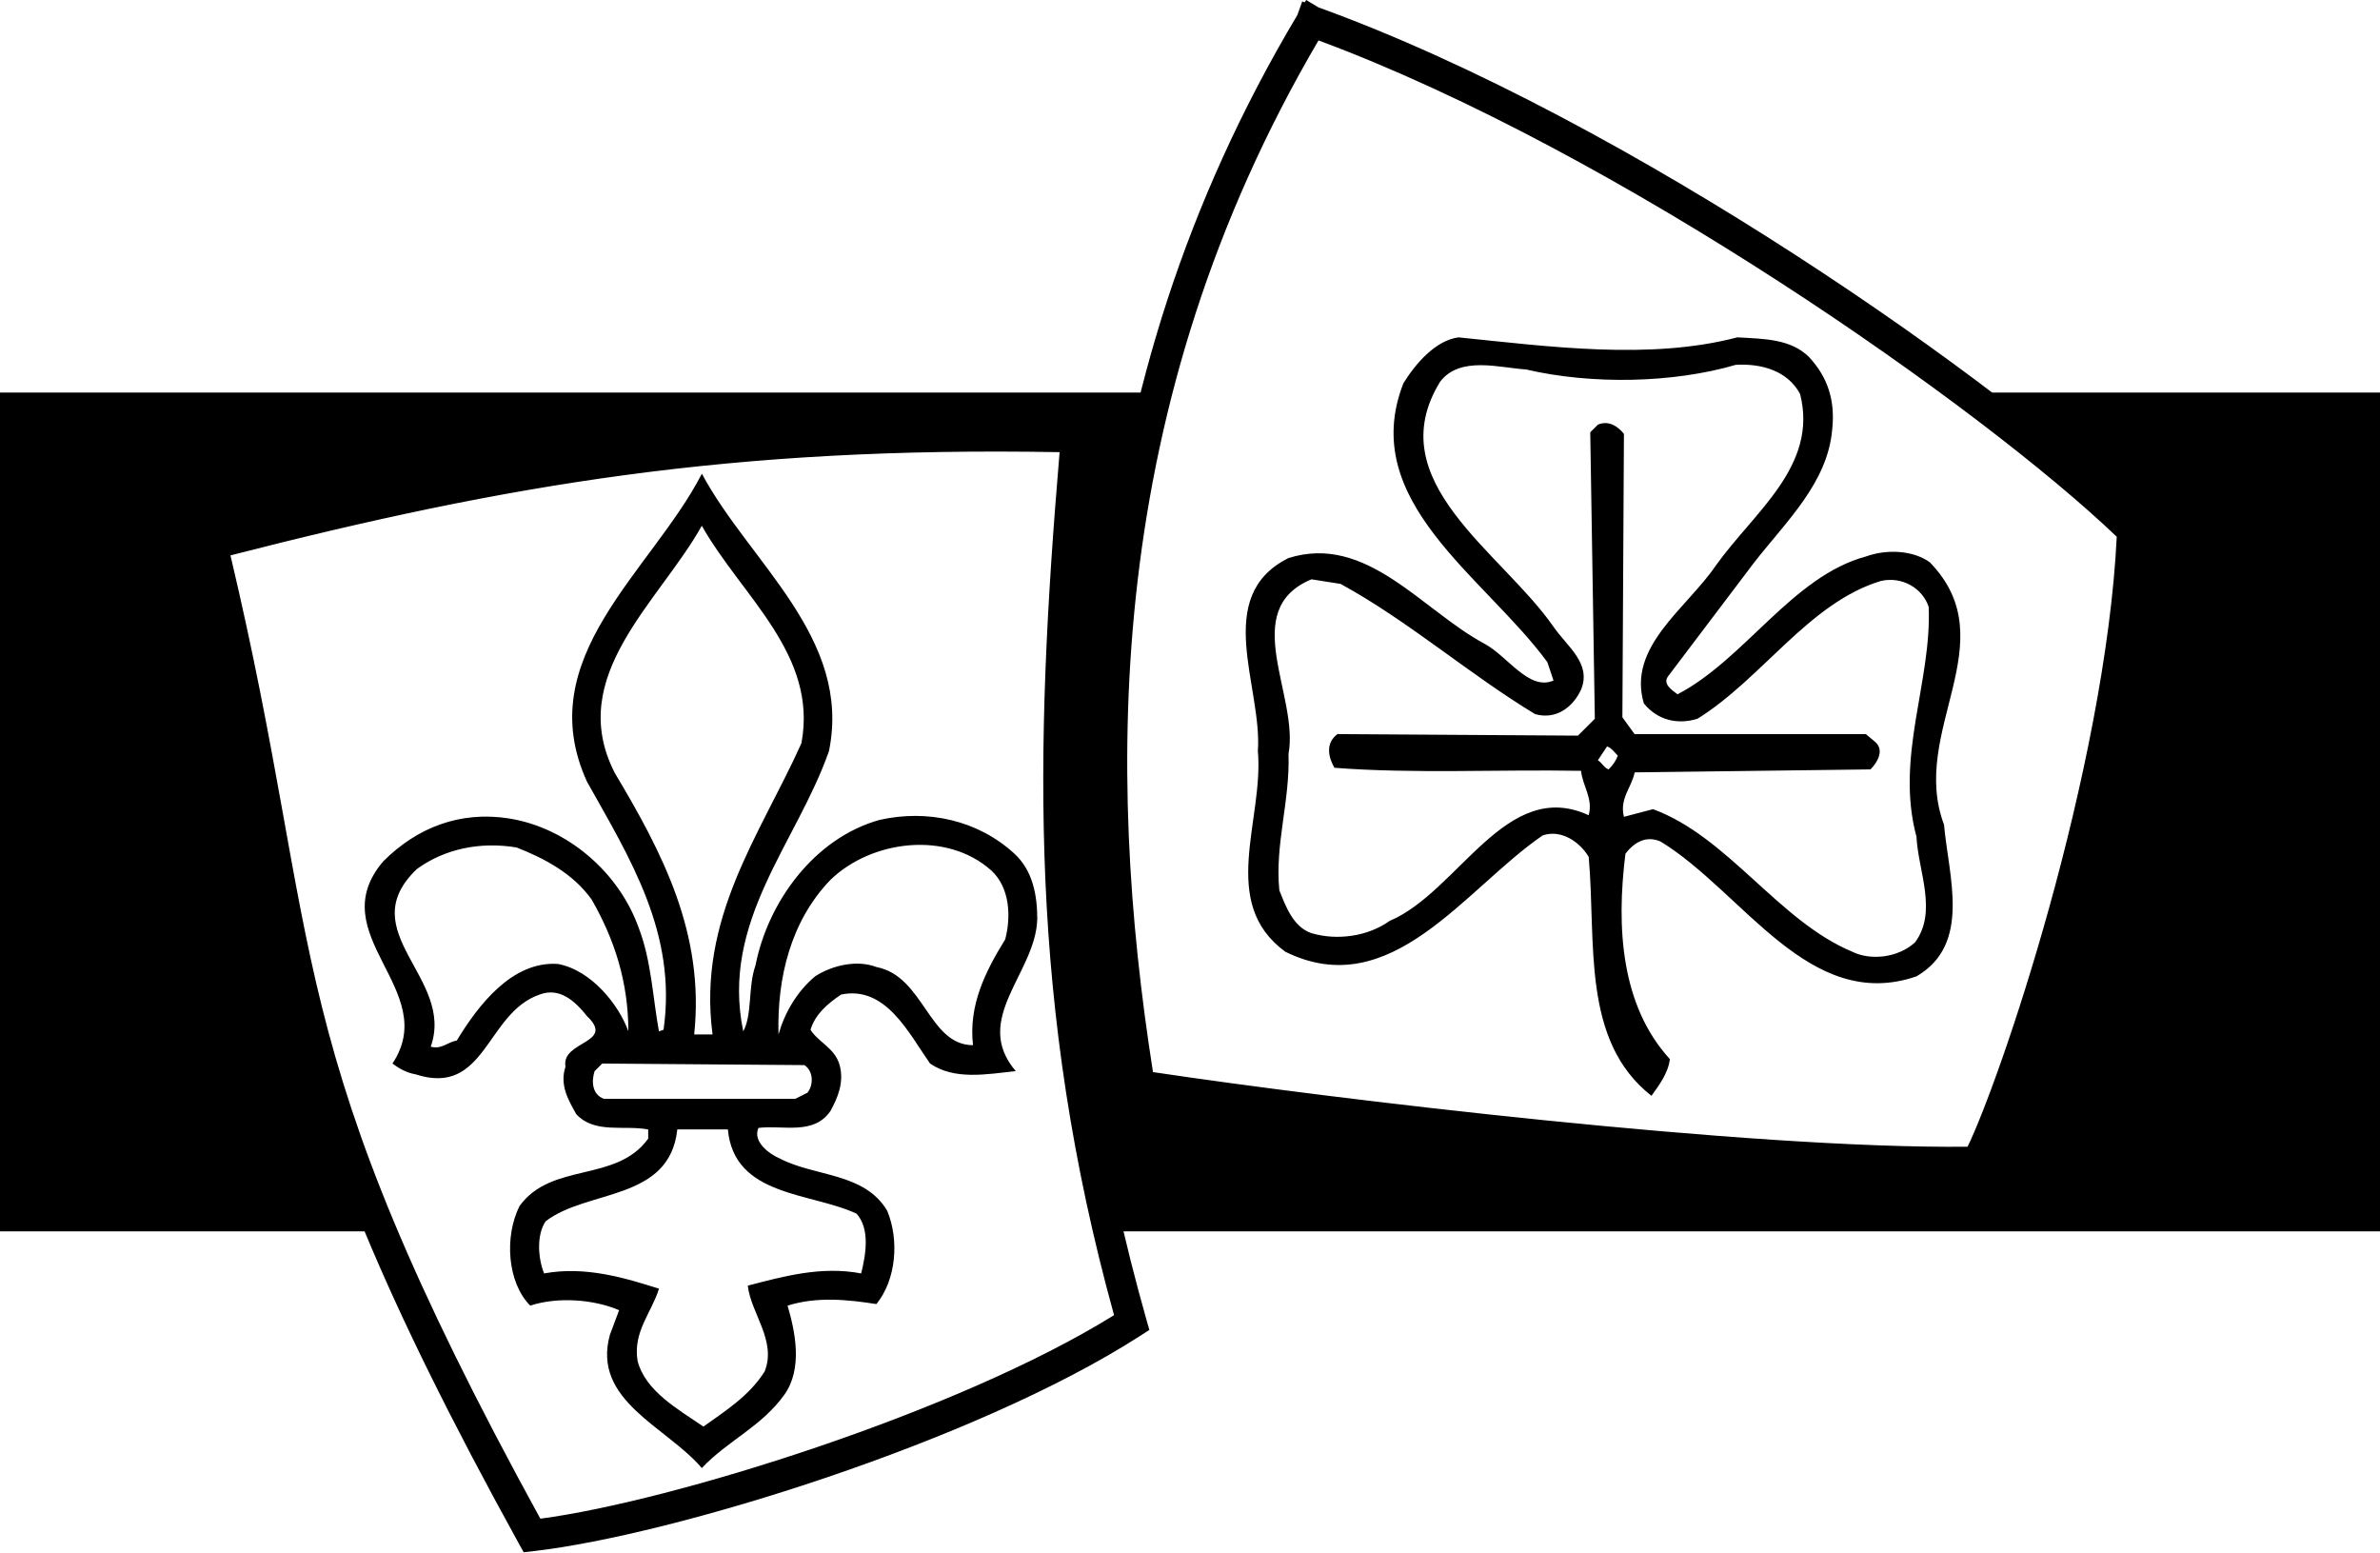
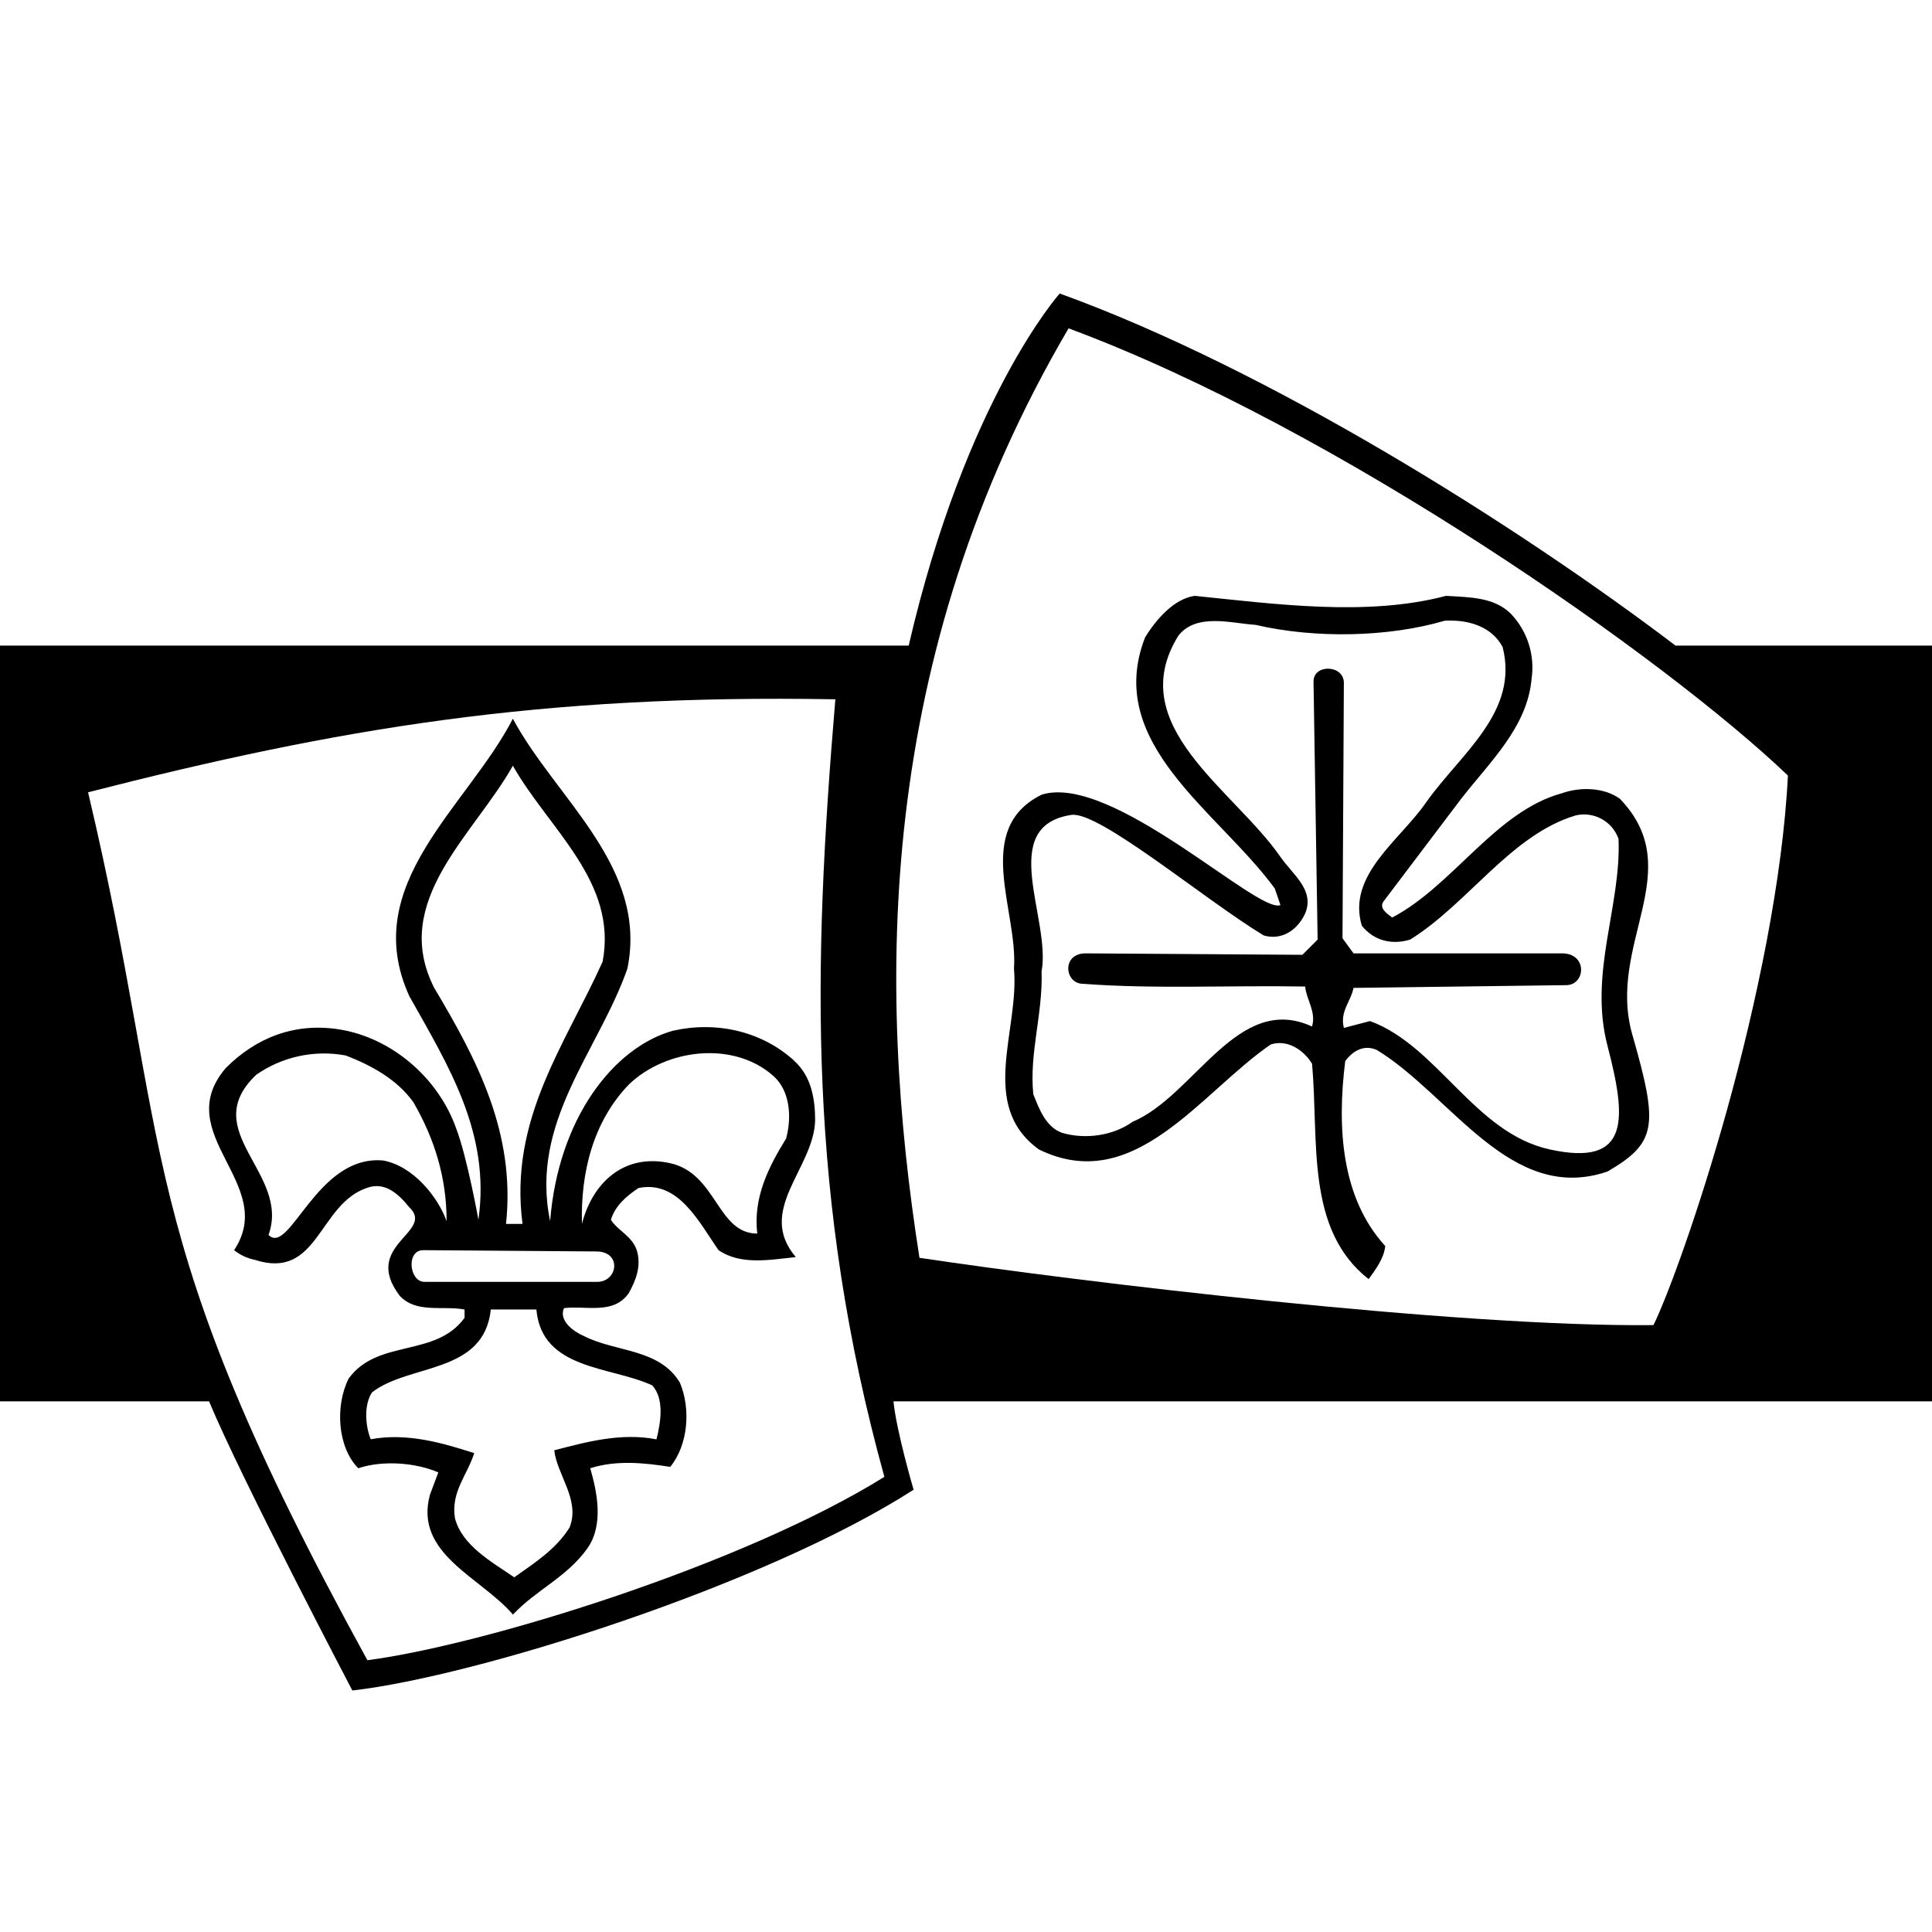
- <svg xmlns="http://www.w3.org/2000/svg" height="24" width="36.805" version="1.1" viewBox="0 0 36.805 24">
-   <path id="pbsmidata-logo" style="fill:currentColor;stroke-width:1.534" d="M 29.85,8.698 C 29.59,8.509 29.187,8.485 28.855,8.604 27.718,8.911 26.984,10.191 25.942,10.735 25.847,10.664 25.705,10.57 25.8,10.451 L 27.126,8.698 C 27.624,8.059 28.263,7.467 28.334,6.638 28.382,6.187 28.263,5.832 27.979,5.524 27.695,5.24 27.292,5.24 26.866,5.216 c -1.35,0.355 -2.913,0.142 -4.311,0 -0.355,0.047 -0.663,0.403 -0.853,0.711 -0.711,1.824 1.255,2.985 2.227,4.311 l 0.095,0.284 c -0.379,0.166 -0.711,-0.379 -1.066,-0.568 -0.971,-0.521 -1.824,-1.705 -3.032,-1.326 -1.184,0.592 -0.403,1.99 -0.474,2.985 0.095,1.066 -0.616,2.345 0.426,3.103 1.634,0.805 2.771,-0.971 3.979,-1.8 0.284,-0.095 0.568,0.095 0.711,0.332 0.118,1.326 -0.118,2.842 0.971,3.695 0.118,-0.166 0.261,-0.355 0.284,-0.568 -0.758,-0.829 -0.829,-2.037 -0.687,-3.174 0.142,-0.189 0.332,-0.284 0.545,-0.189 1.279,0.782 2.298,2.653 3.956,2.084 0.853,-0.497 0.497,-1.54 0.426,-2.345 -0.545,-1.445 0.971,-2.819 -0.213,-4.05 z m -4.974,3.198 c -0.071,-0.024 -0.095,-0.095 -0.166,-0.142 l 0.142,-0.213 c 0.071,0.024 0.118,0.095 0.166,0.142 -0.024,0.071 -0.071,0.142 -0.142,0.213 z m 4.761,1.042 c 0.024,0.521 0.332,1.161 -0.024,1.634 -0.261,0.237 -0.687,0.284 -0.971,0.142 -1.137,-0.474 -1.919,-1.777 -3.079,-2.203 l -0.45,0.118 c -0.071,-0.284 0.118,-0.45 0.166,-0.687 L 28.926,11.896 c 0.118,-0.118 0.213,-0.308 0.071,-0.426 L 28.855,11.351 h -3.577 l -0.189,-0.261 0.024,-4.382 C 25.018,6.59 24.876,6.495 24.71,6.566 l -0.118,0.118 0.071,4.429 -0.261,0.261 -3.719,-0.024 c -0.189,0.142 -0.142,0.355 -0.047,0.521 1.232,0.095 2.534,0.024 3.814,0.047 0.024,0.237 0.189,0.426 0.118,0.687 -1.279,-0.592 -2.013,1.184 -3.079,1.634 -0.332,0.237 -0.805,0.308 -1.208,0.189 -0.284,-0.095 -0.403,-0.426 -0.497,-0.663 -0.071,-0.711 0.166,-1.374 0.142,-2.108 0.166,-0.9 -0.782,-2.227 0.355,-2.7 l 0.45,0.071 c 1.042,0.568 1.99,1.398 3.008,2.013 0.332,0.095 0.592,-0.118 0.711,-0.379 0.166,-0.403 -0.213,-0.663 -0.426,-0.971 -0.805,-1.161 -2.7,-2.25 -1.753,-3.79 0.308,-0.403 0.924,-0.213 1.326,-0.189 1.019,0.237 2.274,0.213 3.245,-0.071 0.403,-0.024 0.805,0.095 0.995,0.45 0.284,1.113 -0.711,1.824 -1.303,2.653 -0.45,0.663 -1.374,1.255 -1.113,2.132 0.213,0.261 0.521,0.332 0.829,0.237 0.995,-0.616 1.729,-1.8 2.842,-2.132 0.332,-0.071 0.64,0.118 0.734,0.403 0.047,1.161 -0.521,2.321 -0.189,3.553 z M 16.041,14.217 c 0,-0.379 -0.071,-0.758 -0.355,-1.019 -0.568,-0.521 -1.35,-0.687 -2.084,-0.521 -1.019,0.284 -1.729,1.279 -1.919,2.25 -0.118,0.332 -0.047,0.758 -0.189,1.019 -0.355,-1.705 0.829,-2.913 1.326,-4.335 0.355,-1.753 -1.232,-2.913 -1.966,-4.287 -0.782,1.516 -2.653,2.842 -1.777,4.761 0.663,1.184 1.398,2.345 1.184,3.837 l -0.071,0.024 C 10.095,15.425 10.072,14.857 9.882,14.359 9.574,13.483 8.769,12.796 7.869,12.654 7.111,12.536 6.448,12.796 5.927,13.317 c -0.971,1.137 0.9,1.99 0.142,3.127 0.095,0.071 0.213,0.142 0.355,0.166 1.09,0.355 1.09,-0.947 1.919,-1.232 0.308,-0.118 0.545,0.095 0.734,0.332 0.45,0.426 -0.403,0.379 -0.332,0.782 -0.095,0.284 0.047,0.521 0.166,0.734 0.284,0.308 0.734,0.166 1.113,0.237 v 0.142 c -0.497,0.687 -1.492,0.355 -1.99,1.042 -0.237,0.474 -0.189,1.184 0.166,1.54 0.426,-0.142 0.995,-0.095 1.374,0.071 l -0.142,0.379 c -0.284,1.019 0.876,1.421 1.421,2.061 0.403,-0.426 0.924,-0.64 1.279,-1.137 0.284,-0.403 0.166,-0.971 0.047,-1.374 0.45,-0.142 0.924,-0.095 1.374,-0.024 0.308,-0.379 0.355,-0.995 0.166,-1.445 -0.355,-0.592 -1.113,-0.521 -1.658,-0.805 -0.166,-0.071 -0.426,-0.261 -0.332,-0.474 0.379,-0.047 0.853,0.118 1.113,-0.261 0.118,-0.213 0.213,-0.45 0.142,-0.711 -0.071,-0.261 -0.332,-0.355 -0.45,-0.545 0.071,-0.237 0.261,-0.403 0.474,-0.545 0.687,-0.142 1.042,0.592 1.374,1.066 0.379,0.261 0.876,0.166 1.326,0.118 -0.687,-0.805 0.308,-1.516 0.332,-2.345 z M 9.503,11.943 c -0.758,-1.492 0.687,-2.629 1.35,-3.814 0.616,1.09 1.8,1.99 1.54,3.364 -0.64,1.421 -1.611,2.7 -1.374,4.501 h -0.284 c 0.166,-1.563 -0.497,-2.819 -1.232,-4.05 z m -0.876,2.961 c -0.711,-0.047 -1.232,0.64 -1.563,1.184 -0.142,0.024 -0.237,0.142 -0.403,0.095 0.379,-1.066 -1.232,-1.777 -0.213,-2.748 0.426,-0.308 0.971,-0.426 1.54,-0.332 0.426,0.166 0.876,0.403 1.161,0.805 0.355,0.616 0.568,1.279 0.568,2.037 C 9.574,15.544 9.148,14.999 8.627,14.904 Z m 4.619,3.861 c 0.213,0.237 0.142,0.64 0.071,0.924 -0.616,-0.118 -1.208,0.047 -1.753,0.189 0.047,0.426 0.45,0.853 0.261,1.326 -0.237,0.379 -0.616,0.616 -0.947,0.853 -0.379,-0.261 -0.9,-0.545 -1.019,-1.019 -0.071,-0.45 0.213,-0.734 0.332,-1.113 C 9.669,19.76 9.053,19.571 8.414,19.689 8.319,19.452 8.295,19.097 8.437,18.884 9.077,18.386 10.356,18.576 10.474,17.462 h 0.782 c 0.095,1.042 1.279,0.971 1.99,1.303 z m -0.758,-1.871 -0.189,0.095 H 9.337 C 9.148,16.918 9.148,16.704 9.195,16.562 l 0.118,-0.118 3.127,0.024 c 0.142,0.095 0.142,0.308 0.047,0.426 z m 1.066,-1.942 c -0.308,-0.118 -0.687,-0.024 -0.947,0.142 -0.284,0.237 -0.474,0.568 -0.568,0.9 -0.024,-0.876 0.189,-1.753 0.805,-2.392 0.64,-0.616 1.8,-0.758 2.487,-0.142 0.284,0.261 0.308,0.711 0.213,1.066 -0.308,0.497 -0.568,1.019 -0.497,1.634 -0.687,0 -0.758,-1.066 -1.492,-1.208 z m 3.092,-8.437 C 11.392,6.398 7.83,7.006 3.46,8.124 l -4.737e-4,-9.232e-4 -0.207,0.05 c -0.009,0.002 -0.017,0.004 -0.026,0.006 l -0.009,0.002 -0.217,0.053 9.476e-4,0.003 -0.004,9.247e-4 0.058,0.226 v 4.739e-4 C 4.617,14.922 3.746,16.111 8.021,23.861 L 8.098,24 8.256,23.982 c 2.141,-0.245 6.823,-1.687 9.37,-3.324 l 0.148,-0.095 -0.048,-0.169 C 16.345,15.515 16.462,11.589 16.876,6.772 l 0.021,-0.252 z M 16.386,6.991 C 15.995,11.64 15.911,15.565 17.228,20.334 14.817,21.834 10.391,23.213 8.356,23.481 4.27,16.034 5.036,14.804 3.564,8.587 7.845,7.49 11.315,6.901 16.386,6.991 Z M 20.199,0 l -0.022,0.036 -0.039,-0.014 -0.075,0.21 C 16.55,6.117 16.609,12.039 17.382,16.825 l 0.027,0.17 0.171,0.026 c 2.736,0.416 9.53,1.247 13.008,1.187 l 0.139,-0.002 0.066,-0.123 c 0.283,-0.532 0.831,-2.043 1.352,-3.923 0.521,-1.879 0.999,-4.095 1.075,-5.95 l 0.005,-0.105 -0.076,-0.074 C 31.007,5.952 25.208,1.858 20.389,0.114 Z m 0.191,0.625 c 4.633,1.72 10.259,5.679 12.344,7.674 -0.086,1.77 -0.539,3.911 -1.045,5.735 -0.491,1.77 -1.019,3.198 -1.262,3.696 -3.382,0.036 -9.843,-0.741 -12.597,-1.154 -0.732,-4.657 -0.752,-10.304 2.559,-15.95 z M 7.4902588e-5,6.069 V 19.038 H 5.894 C 4.256,15.133 4.465,13.286 3.285,8.409 7.757,7.254 11.311,6.633 16.64,6.751 16.266,11.102 16.137,14.758 17.134,19.038 H 36.805 V 6.069 H 30.406 c 1.083,0.808 1.983,1.554 2.578,2.132 -0.149,3.643 -1.895,8.823 -2.4,9.771 C 27.15,18.031 20.34,17.202 17.616,16.787 17.1,13.594 16.905,9.908 17.882,6.069 Z" clip-path="none" />
+ <svg xmlns="http://www.w3.org/2000/svg" viewBox="0 0 24 24" width="24" style="enable-background:new 0 0 24 24">
+   <path fill="currentColor" d="M9.87 13.18c-.412-.376-.978-.496-1.51-.376-.737.205-1.427 1.092-1.526 2.366-.257-1.235.6-2.11.96-3.138.258-1.269-.891-2.11-1.423-3.104-.566 1.098-1.92 2.058-1.286 3.447.48.857 1.012 1.698.858 2.778 0 0-.138-.772-.275-1.132-.223-.634-.806-1.132-1.457-1.234-.549-.086-1.029.102-1.406.48-.703.823.651 1.44.103 2.263a.596.596 0 00.257.12c.789.257.789-.686 1.389-.892.223-.085.394.07.531.24.326.31-.6.466-.12 1.098.206.223.532.12.806.171v.103c-.36.498-1.08.257-1.44.755-.172.343-.137.857.12 1.114.308-.103.72-.068.994.052l-.103.274c-.205.737.635 1.029 1.03 1.492.29-.309.668-.463.925-.823.206-.292.12-.703.035-.995.325-.103.668-.068.994-.017.223-.274.257-.72.12-1.046-.257-.429-.806-.377-1.2-.583-.12-.051-.309-.188-.24-.343.274-.034.617.086.806-.188.085-.155.154-.326.103-.515-.052-.188-.24-.257-.326-.394.051-.172.188-.292.343-.395.497-.102.754.43.994.772.275.189.635.12.96.086-.497-.583.223-1.098.24-1.698 0-.274-.05-.548-.257-.737zm-4.476-.908c-.549-1.08.497-1.903.977-2.76.446.788 1.304 1.44 1.115 2.434-.463 1.03-1.166 1.955-.995 3.258h-.205c.12-1.131-.36-2.04-.892-2.932zm-.635 2.144c-.826-.075-1.159 1.19-1.423.925.275-.771-.891-1.286-.154-1.989a1.47 1.47 0 011.115-.24c.308.12.634.292.84.583.257.446.411.926.411 1.475-.103-.292-.411-.686-.789-.754zm3.344 2.794c.154.172.103.463.052.67-.446-.086-.875.034-1.27.136.035.309.327.618.19.96-.172.275-.446.446-.687.618-.274-.189-.651-.394-.737-.737-.051-.326.154-.532.24-.806-.377-.12-.823-.257-1.286-.172-.068-.171-.086-.428.017-.583.463-.36 1.39-.223 1.475-1.029h.566c.068.755.926.703 1.44.943zm-.686-1.286H5.274c-.192 0-.231-.394-.017-.394l2.15.016c.321 0 .27.378.01.378zm2.35-1.783c-.223.36-.412.737-.36 1.183-.498 0-.503-.745-1.08-.874s-.968.245-1.098.754c-.017-.634.137-1.269.583-1.732.463-.445 1.303-.548 1.8-.102.206.188.223.514.154.771z" />
+   <path d="M24 8.02h-3.186c-1.998-1.516-5.071-3.441-7.65-4.374 0 0-1.164 1.3-1.876 4.374H0v9.388h2.597C2.992 18.36 4.377 21 4.377 21c1.55-.177 5.128-1.309 6.972-2.494 0 0-.215-.734-.25-1.098H24V8.02zM13.275 4.079C16.629 5.324 20.7 8.19 22.21 9.634c-.063 1.281-.39 2.831-.756 4.152-.356 1.28-.738 2.315-.914 2.675-2.448.026-7.125-.537-9.118-.836-.53-3.371-.545-7.459 1.852-11.546zM4.564 20.624c-2.959-5.39-2.404-6.281-3.47-10.782 3.1-.793 5.611-1.22 9.283-1.155-.283 3.366-.344 6.207.609 9.659-1.745 1.086-4.95 2.084-6.422 2.278z" />
+   <path d="M12.904 14.278c1.184.583 2.007-.703 2.881-1.303.206-.068.412.069.514.24.086.96-.085 2.058.703 2.675.086-.12.19-.257.206-.411-.548-.6-.6-1.475-.497-2.298.103-.137.24-.206.394-.137.926.566 1.664 1.92 2.864 1.509.617-.36.632-.57.309-1.698-.324-1.128.703-2.04-.155-2.932-.188-.137-.48-.154-.72-.069-.823.223-1.355 1.15-2.109 1.544-.069-.052-.171-.12-.103-.206l.96-1.269c.36-.463.823-.892.875-1.492a.966.966 0 00-.257-.806c-.206-.205-.498-.205-.806-.223-.978.258-2.11.103-3.121 0-.257.035-.48.292-.617.515-.515 1.32.908 2.16 1.611 3.12l.07.206c-.275.12-2.093-1.646-2.967-1.371-.858.428-.292 1.44-.343 2.16.068.772-.446 1.698.308 2.246zm.404-4.155c.343-.052 1.654 1.052 2.391 1.498.24.068.429-.086.515-.275.12-.291-.155-.48-.309-.703-.583-.84-1.955-1.629-1.269-2.743.223-.292.669-.155.96-.138.738.172 1.647.155 2.35-.051.291-.017.583.069.72.326.206.806-.515 1.32-.943 1.92-.326.48-.995.909-.806 1.543.154.19.377.24.6.172.72-.446 1.252-1.303 2.058-1.543a.455.455 0 01.531.291c.034.84-.372 1.67-.137 2.572.235.902.29 1.51-.72 1.286-.932-.205-1.39-1.286-2.23-1.594l-.325.085c-.052-.205.086-.325.12-.497l2.64-.034c.244 0 .271-.395-.05-.395h-2.59l-.137-.188.017-3.172c0-.227-.377-.237-.377-.018l.051 3.207-.189.189-2.692-.018c-.303 0-.263.378-.034.378.892.068 1.835.017 2.76.034.018.171.138.309.086.497-.925-.428-1.457.858-2.229 1.183-.24.172-.583.223-.874.138-.206-.069-.292-.31-.36-.48-.052-.515.12-.995.103-1.527.12-.651-.56-1.8.369-1.943z" />
</svg>
